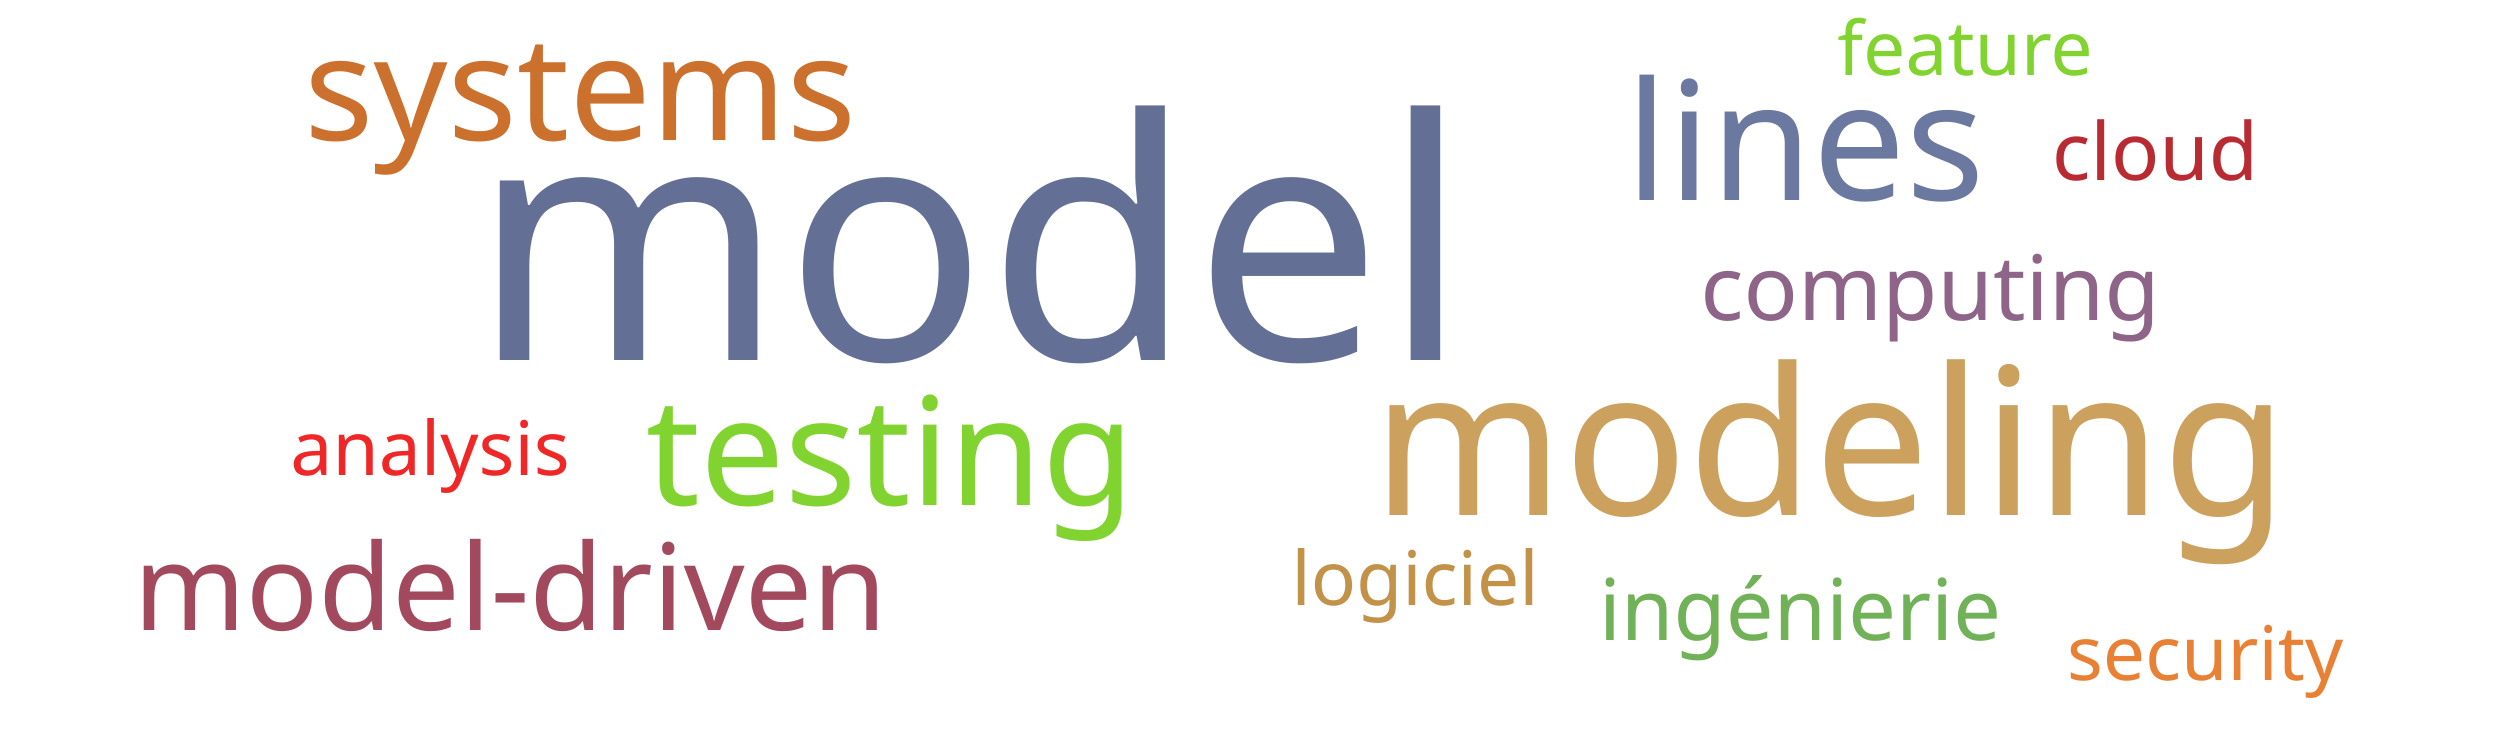
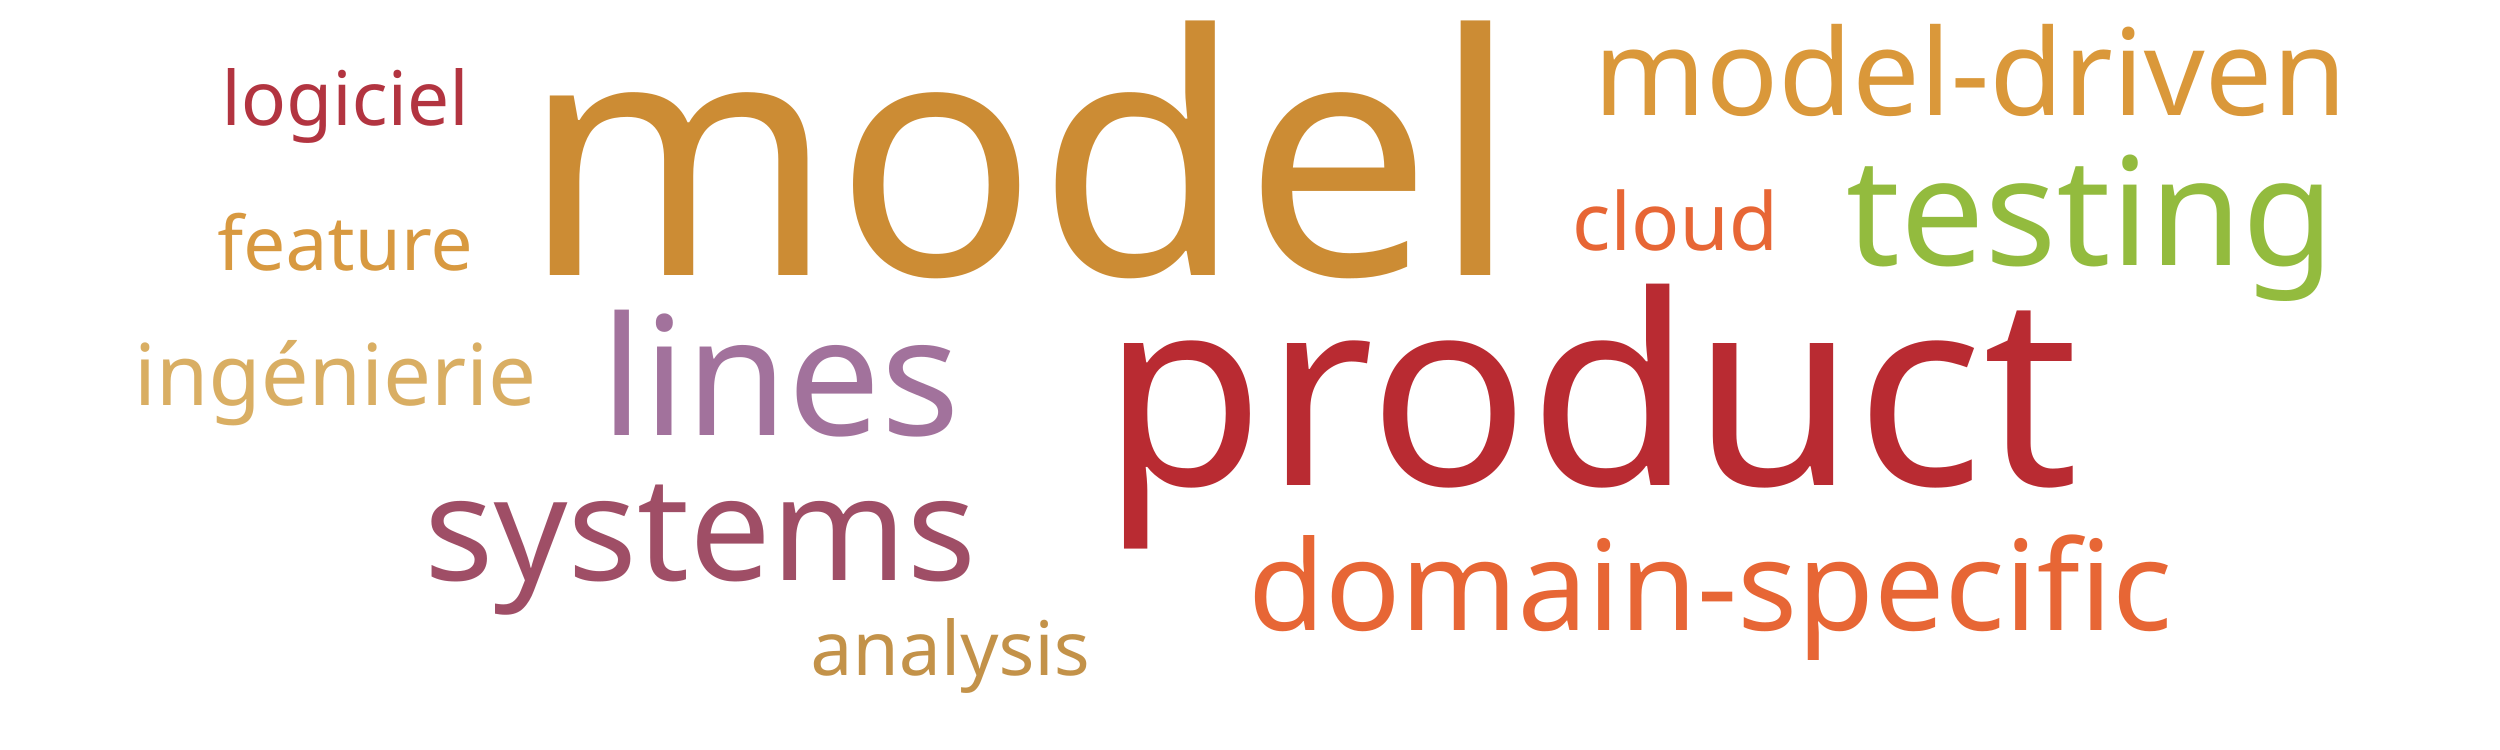
<svg xmlns="http://www.w3.org/2000/svg" width="500" height="150">
  <g transform="translate(250, 75)">
-     <text text-anchor="middle" style="font-family: Impact; font-size: 67px; fill: #636f94" transform="translate(-56,-3)rotate(0)">model</text>
-     <text text-anchor="middle" style="font-family: Impact; font-size: 41px; fill: #cba15d" transform="translate(116,28)rotate(0)">modeling</text>
-     <text text-anchor="middle" style="font-family: Impact; font-size: 33px; fill: #6b789f" transform="translate(111,-35)rotate(0)">lines</text>
-     <text text-anchor="middle" style="font-family: Impact; font-size: 30px; fill: #81d32f" transform="translate(-72,26)rotate(0)">testing</text>
-     <text text-anchor="middle" style="font-family: Impact; font-size: 29px; fill: #cb702d" transform="translate(-134,-47)rotate(0)">systems</text>
-     <text text-anchor="middle" style="font-family: Impact; font-size: 24px; fill: #a3495e" transform="translate(-148,51)rotate(0)">model-driven</text>
-     <text text-anchor="middle" style="font-family: Impact; font-size: 18px; fill: #8e6488" transform="translate(136,-11)rotate(0)">computing</text>
-     <text text-anchor="middle" style="font-family: Impact; font-size: 17px; fill: #71b258" transform="translate(110,53)rotate(0)">ingénierie</text>
-     <text text-anchor="middle" style="font-family: Impact; font-size: 16px; fill: #b92b32" transform="translate(181,-39)rotate(0)">cloud</text>
-     <text text-anchor="middle" style="font-family: Impact; font-size: 15px; fill: #c39249" transform="translate(33,46)rotate(0)">logiciel</text>
-     <text text-anchor="middle" style="font-family: Impact; font-size: 15px; fill: #81d32f" transform="translate(143,-60)rotate(0)">feature</text>
-     <text text-anchor="middle" style="font-family: Impact; font-size: 15px; fill: #ef2727" transform="translate(-164,20)rotate(0)">analysis</text>
-     <text text-anchor="middle" style="font-family: Impact; font-size: 15px; fill: #e98135" transform="translate(191,61)rotate(0)">security</text>
+     <text text-anchor="middle" style="font-family: Impact; font-size: 67px; fill: #cc8c34" transform="translate(-46,-20)rotate(0)">model</text>
+     <text text-anchor="middle" style="font-family: Impact; font-size: 53px; fill: #b92b32" transform="translate(68,22)rotate(0)">product</text>
+     <text text-anchor="middle" style="font-family: Impact; font-size: 33px; fill: #a2729c" transform="translate(-94,12)rotate(0)">lines</text>
+     <text text-anchor="middle" style="font-family: Impact; font-size: 30px; fill: #93bb3e" transform="translate(168,-22)rotate(0)">testing</text>
+     <text text-anchor="middle" style="font-family: Impact; font-size: 29px; fill: #9f4e66" transform="translate(-110,41)rotate(0)">systems</text>
+     <text text-anchor="middle" style="font-family: Impact; font-size: 25px; fill: #e76635" transform="translate(92,51)rotate(0)">domain-specific</text>
+     <text text-anchor="middle" style="font-family: Impact; font-size: 24px; fill: #da983a" transform="translate(144,-52)rotate(0)">model-driven</text>
+     <text text-anchor="middle" style="font-family: Impact; font-size: 17px; fill: #d9ae63" transform="translate(-183,6)rotate(0)">ingénierie</text>
+     <text text-anchor="middle" style="font-family: Impact; font-size: 16px; fill: #e76635" transform="translate(85,-25)rotate(0)">cloud</text>
+     <text text-anchor="middle" style="font-family: Impact; font-size: 15px; fill: #b23440" transform="translate(-181,-50)rotate(0)">logiciel</text>
+     <text text-anchor="middle" style="font-family: Impact; font-size: 15px; fill: #d89940" transform="translate(-181,-21)rotate(0)">feature</text>
+     <text text-anchor="middle" style="font-family: Impact; font-size: 15px; fill: #c39249" transform="translate(-60,60)rotate(0)">analysis</text>
  </g>
</svg>
